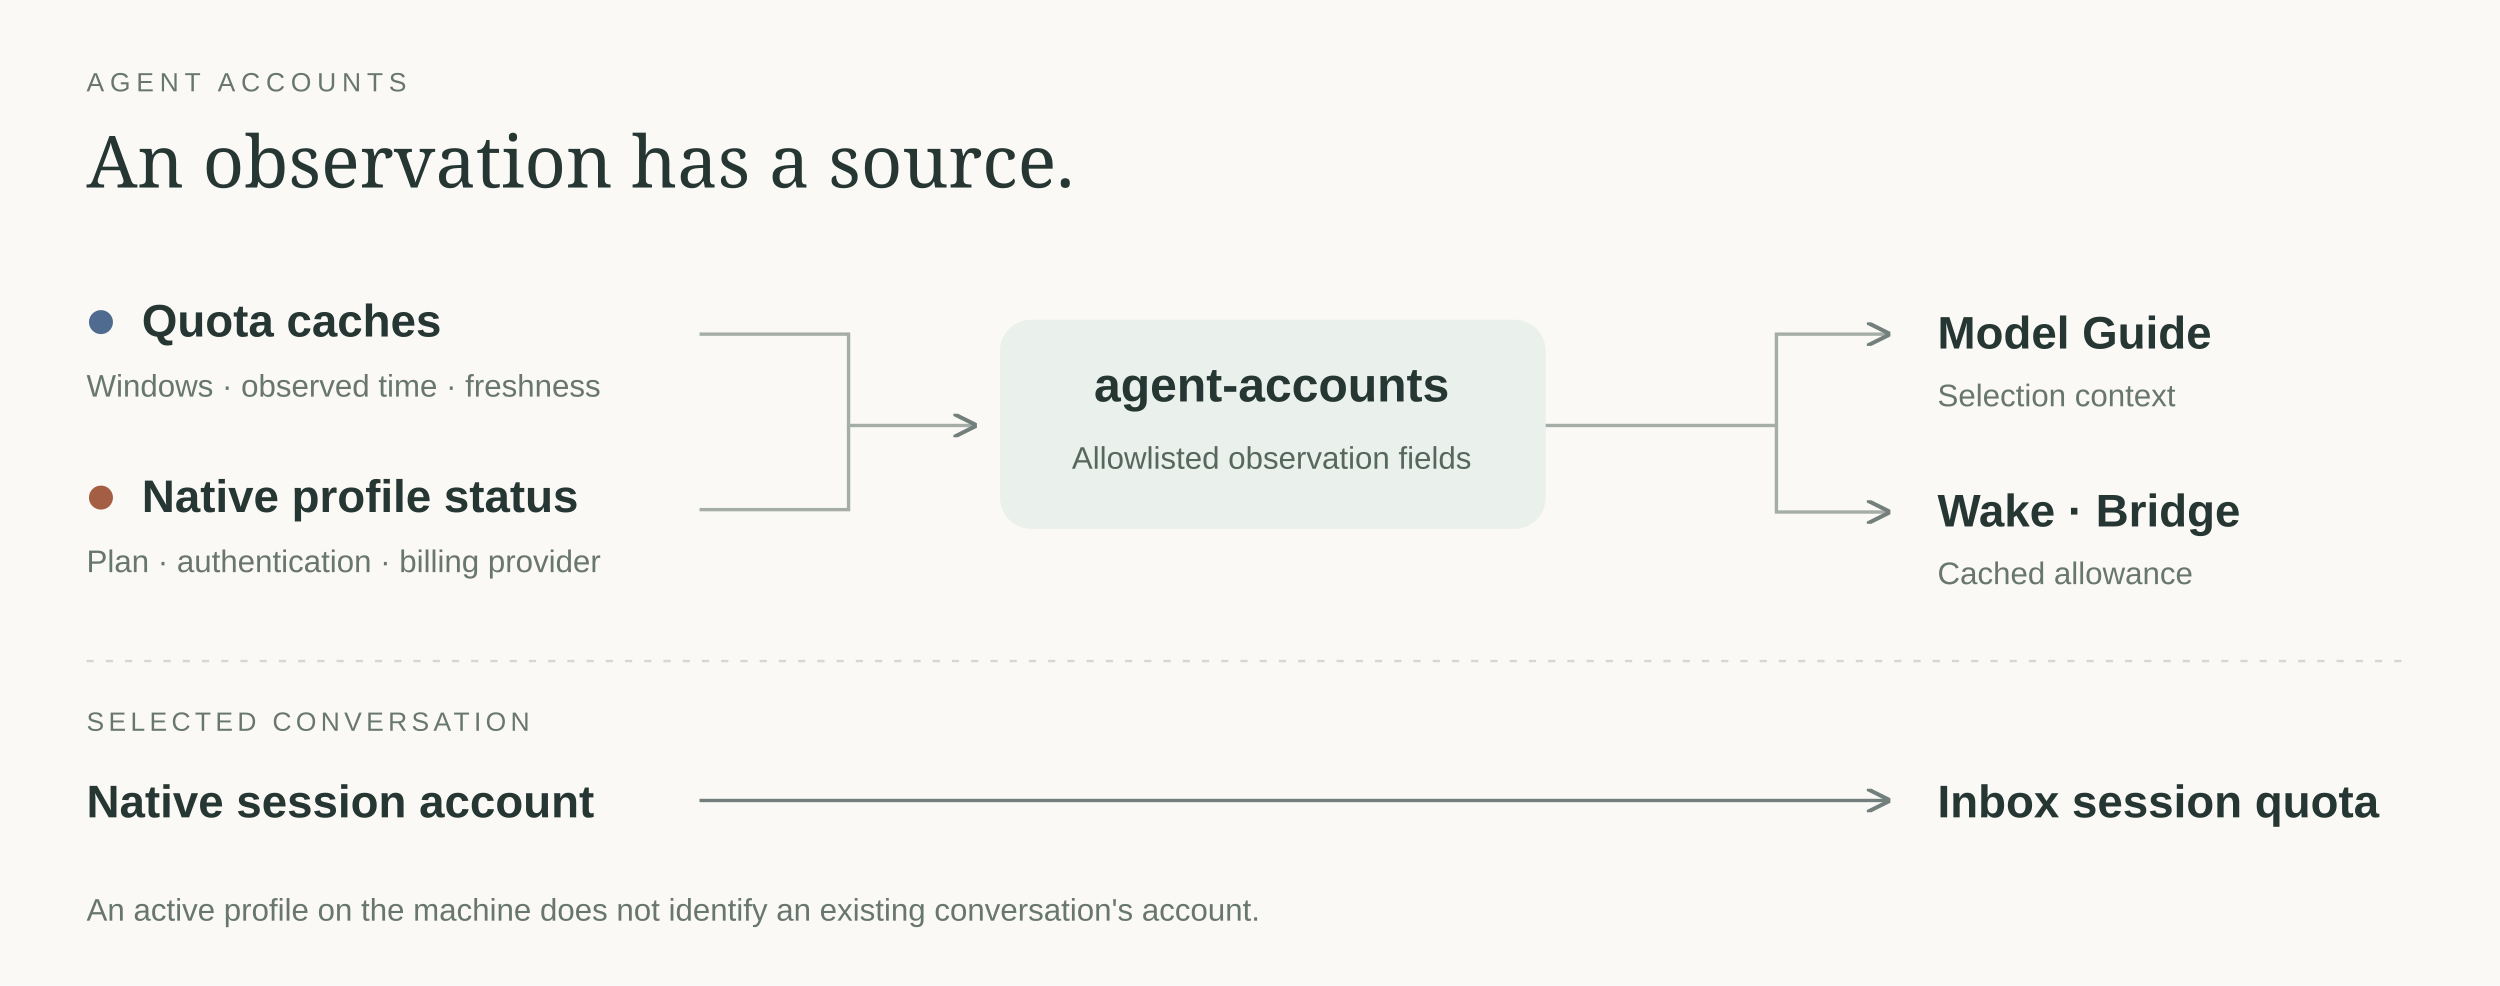
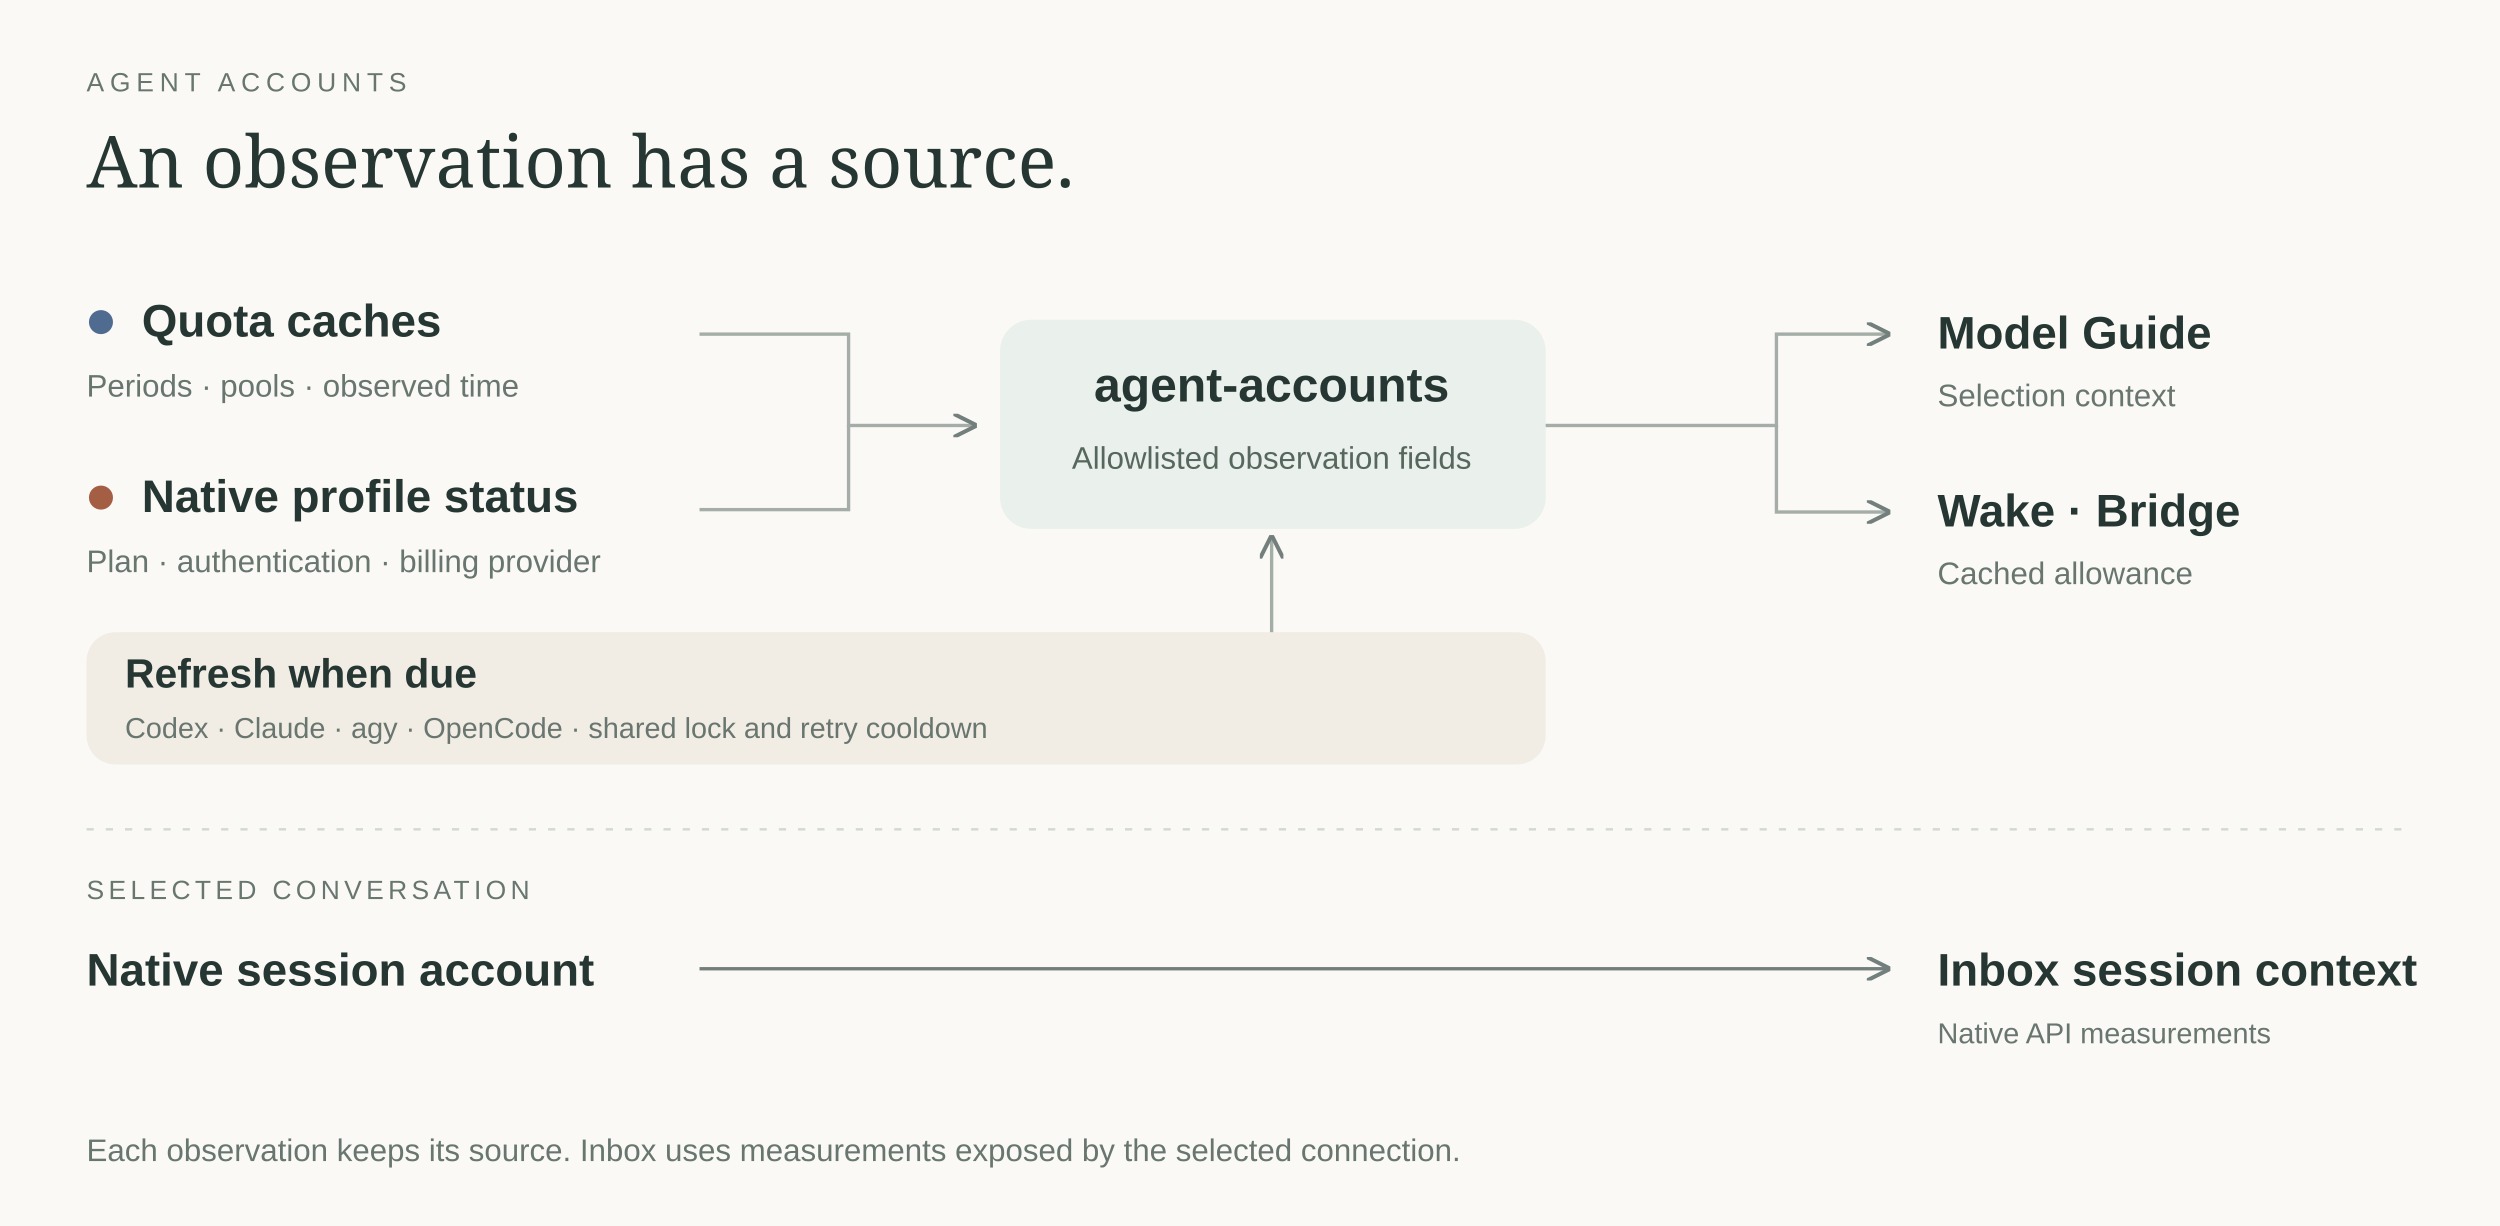
- <svg xmlns="http://www.w3.org/2000/svg" width="1040" height="410" viewBox="0 0 1040 410" role="img" aria-labelledby="title desc">
+ <svg xmlns="http://www.w3.org/2000/svg" width="1040" height="510" viewBox="0 0 1040 510" role="img" aria-labelledby="title desc">
  <defs>
    <marker id="arrow" markerWidth="7" markerHeight="7" refX="6" refY="3.5" orient="auto">
      <path d="M0 0L7 3.5L0 7" fill="none" stroke="#737f7c" stroke-width="1.2" />
    </marker>
  </defs>
-   <rect width="1040" height="410" fill="#faf9f6" />
+   <rect width="1040" height="510" fill="#faf9f6" />
  <g font-family="Arial, Helvetica, sans-serif" fill="#263733">
    <text x="36" y="38" font-size="11" letter-spacing="2.4" fill="#68766f">AGENT ACCOUNTS</text>
    <text x="36" y="78" font-family="Georgia, serif" font-size="30">An observation has a source.</text>
    <circle cx="42" cy="134" r="5" fill="#506b90" />
    <text x="59" y="140" font-size="19" font-weight="700">Quota caches</text>
-     <text x="36" y="165" font-size="13" fill="#68766f">Windows · observed time · freshness</text>
+     <text x="36" y="165" font-size="13" fill="#68766f">Periods · pools · observed time</text>
    <circle cx="42" cy="207" r="5" fill="#a35e43" />
    <text x="59" y="213" font-size="19" font-weight="700">Native profile status</text>
    <text x="36" y="238" font-size="13" fill="#68766f">Plan · authentication · billing provider</text>
    <path d="M291 139H353V177H405" stroke="#a4ada7" stroke-width="1.4" fill="none" marker-end="url(#arrow)" />
    <path d="M291 212H353V177" stroke="#a4ada7" stroke-width="1.4" fill="none" />
    <rect x="416" y="133" width="227" height="87" rx="13" fill="#eaf0eb" />
    <text x="529" y="167" text-anchor="middle" font-size="20" font-weight="700">agent-accounts</text>
    <text x="529" y="195" text-anchor="middle" font-size="13" fill="#56675d">Allowlisted observation fields</text>
    <path d="M643 177H739V139H785" stroke="#a4ada7" stroke-width="1.4" fill="none" marker-end="url(#arrow)" />
    <path d="M739 177V213H785" stroke="#a4ada7" stroke-width="1.4" fill="none" marker-end="url(#arrow)" />
    <text x="806" y="145" font-size="19" font-weight="700">Model Guide</text>
    <text x="806" y="169" font-size="13" fill="#68766f">Selection context</text>
    <text x="806" y="219" font-size="19" font-weight="700">Wake · Bridge</text>
    <text x="806" y="243" font-size="13" fill="#68766f">Cached allowance</text>
-     <path d="M36 275H1004" stroke="#d3d8d1" stroke-dasharray="3 5" />
-     <text x="36" y="304" font-size="11" letter-spacing="1.8" fill="#68766f">SELECTED CONVERSATION</text>
-     <text x="36" y="340" font-size="19" font-weight="700">Native session account</text>
-     <path d="M291 333H785" stroke="#737f7c" stroke-width="1.4" fill="none" marker-end="url(#arrow)" />
-     <text x="806" y="340" font-size="19" font-weight="700">Inbox session quota</text>
-     <text x="36" y="383" font-size="13" fill="#68766f">An active profile on the machine does not identify an existing conversation's account.</text>
+     <rect x="36" y="263" width="607" height="55" rx="12" fill="#f1ece4" />
+     <text x="52" y="286" font-size="17" font-weight="700">Refresh when due</text>
+     <text x="52" y="307" font-size="12" fill="#68766f">Codex · Claude · agy · OpenCode · shared lock and retry cooldown</text>
+     <path d="M529 263V224" stroke="#a4ada7" stroke-width="1.4" fill="none" marker-end="url(#arrow)" />
+     <path d="M36 345H1004" stroke="#d3d8d1" stroke-dasharray="3 5" />
+     <text x="36" y="374" font-size="11" letter-spacing="1.8" fill="#68766f">SELECTED CONVERSATION</text>
+     <text x="36" y="410" font-size="19" font-weight="700">Native session account</text>
+     <path d="M291 403H785" stroke="#737f7c" stroke-width="1.4" fill="none" marker-end="url(#arrow)" />
+     <text x="806" y="410" font-size="19" font-weight="700">Inbox session context</text>
+     <text x="806" y="434" font-size="12" fill="#68766f">Native API measurements</text>
+     <text x="36" y="483" font-size="13" fill="#68766f">Each observation keeps its source. Inbox uses measurements exposed by the selected connection.</text>
  </g>
</svg>
